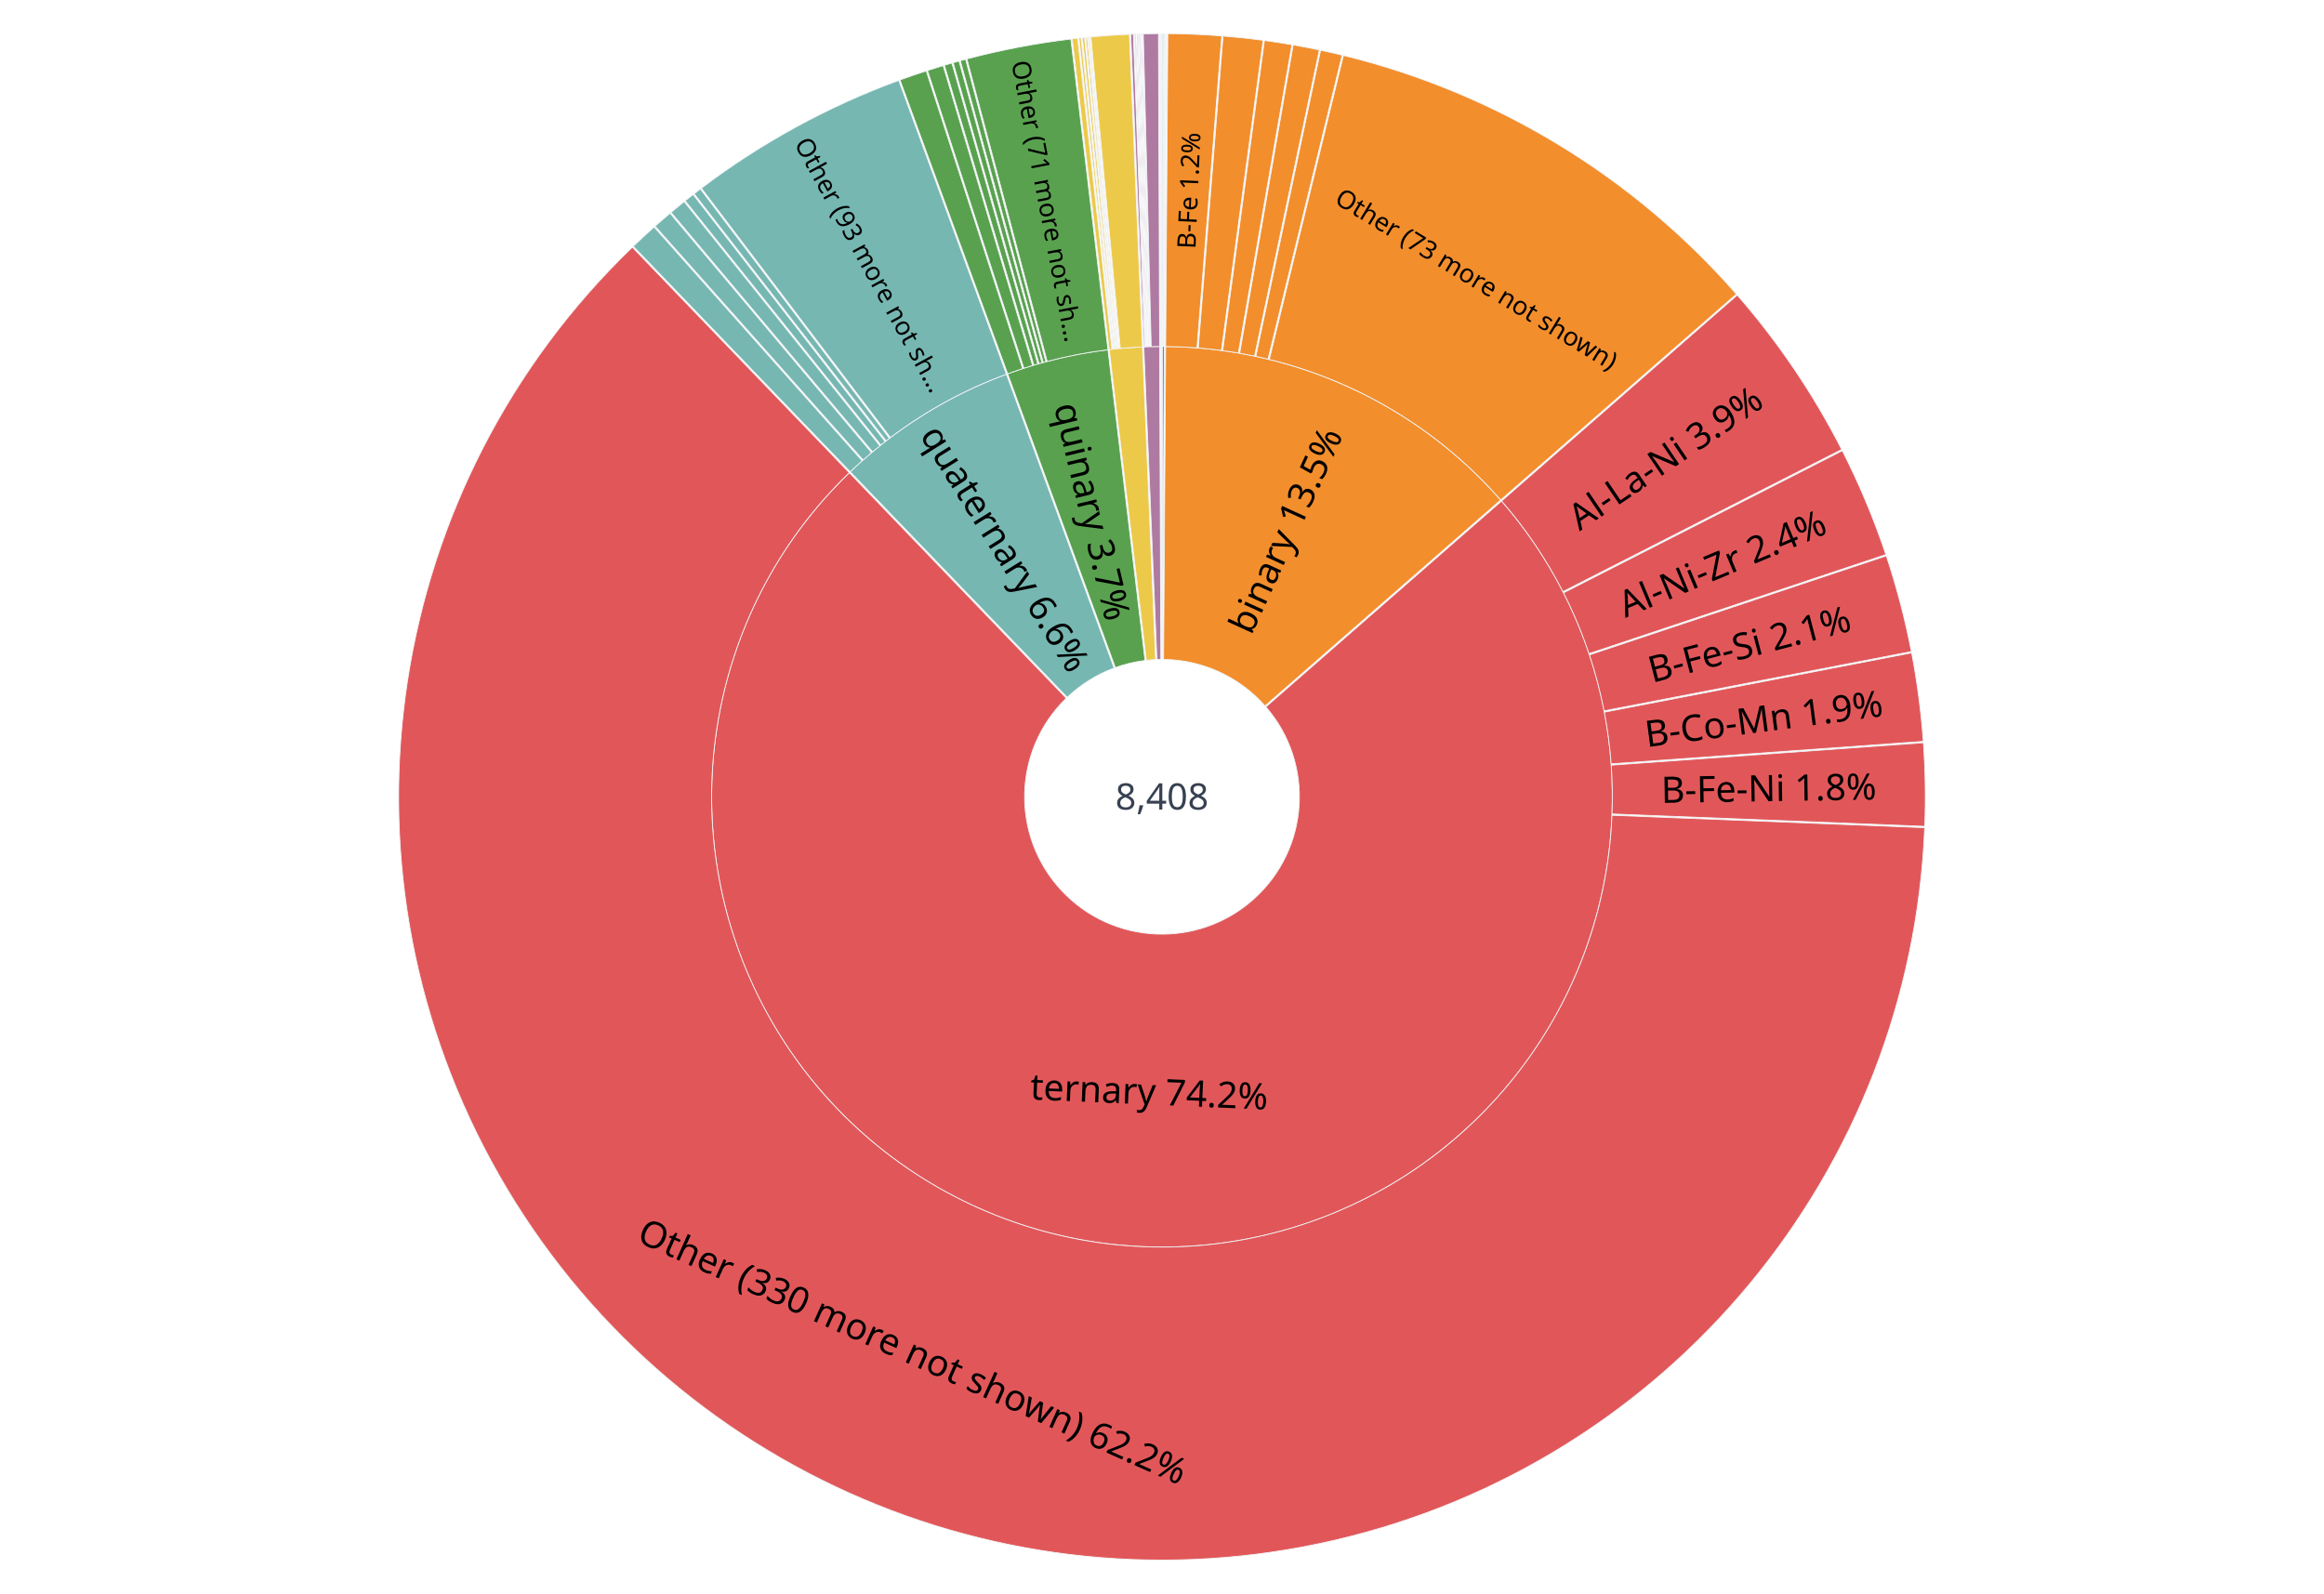
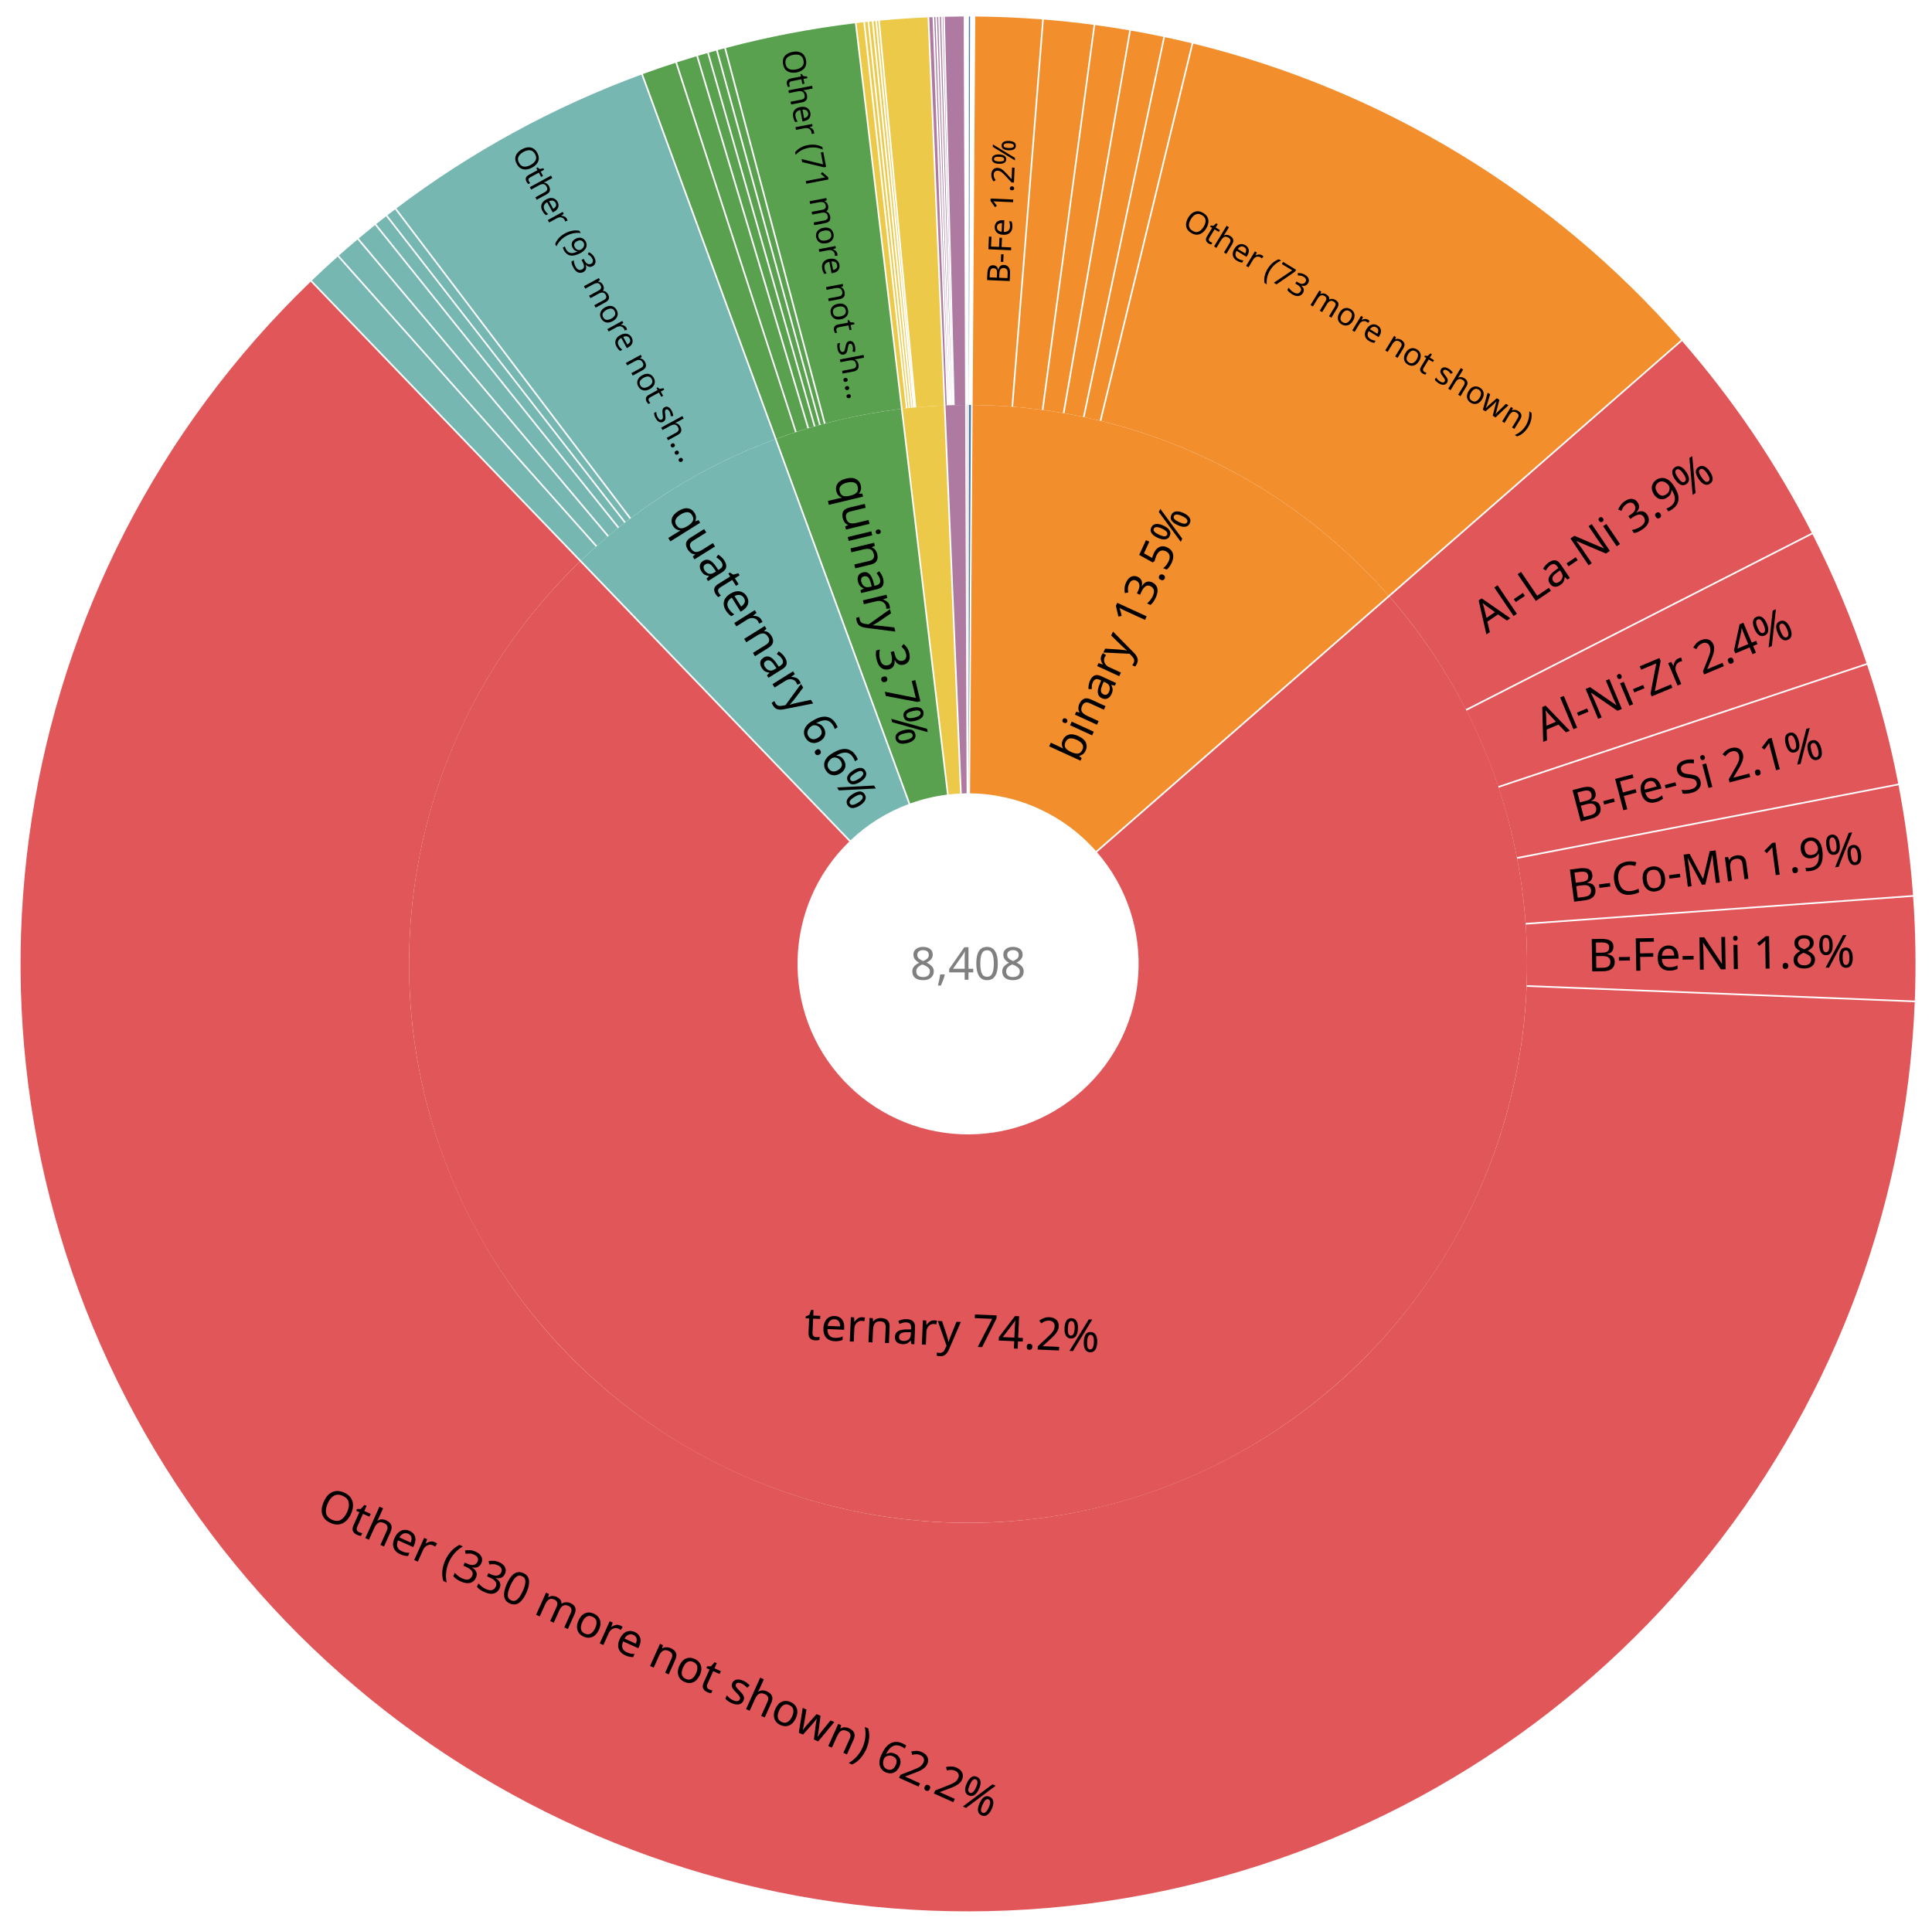
- <svg xmlns="http://www.w3.org/2000/svg" width="700.25" height="480.25" fill="#374151" font-family="system-ui, sans-serif" font-size="11" viewBox="-0.12 -0.12 700.25 480.25">
-   <g stroke="#f1f3f5" stroke-width=".25" class="arcs">
-     <path fill="#4e79a7" d="M350.2 104.3h.51l-.57 94.3Zm0-94.3h.29l-.28 94.3h-.01Zm.57 0-.31 94.3Zm.18 0-.39 94.3Zm.17 0-.46 94.3Zm.26 0-.57 94.3Z" />
-     <path fill="#f28e2c" d="M351.11 104.31a135.7 135.7 0 0 1 100.94 46.25l-71.01 62.05a41.4 41.4 0 0 0-30.56-14.01Z" />
-     <path fill="#f28e2c" d="M351.75 10.01a230 230 0 0 1 16.25.7l-7.46 94a136 136 0 0 0-9.43-.4Zm16.65.73a230 230 0 0 1 12.08 1.29l-12.58 93.46a136 136 0 0 0-6.96-.75Zm12.47 1.34a230 230 0 0 1 8.27 1.28l-16.13 92.9a136 136 0 0 0-4.71-.72Zm8.66 1.34a230 230 0 0 1 7.88 1.52l-19.52 92.26a136 136 0 0 0-4.48-.87Zm8.27 1.6a230 230 0 0 1 6.48 1.48l-22.33 91.61a136 136 0 0 0-3.67-.83Zm6.87 1.57a230 230 0 0 1 118.4 71.92l-71.02 62.05a135.7 135.7 0 0 0-69.71-42.35Z" />
-     <path fill="#e15759" d="M452.32 150.86a135.7 135.7 0 1 1-196.54-8.52l65.38 67.96a41.4 41.4 0 1 0 60.15 2.61Z" />
-     <path fill="#e15759" d="M523.33 88.81a230 230 0 0 1 31.48 46.53l-84.01 42.84a135.7 135.7 0 0 0-18.48-27.32Zm31.66 46.89a230 230 0 0 1 13.12 31.31l-89.45 29.85a136 136 0 0 0-7.68-18.32Zm13.25 31.69a230 230 0 0 1 7.56 28.85l-92.59 17.86a136 136 0 0 0-4.42-16.86Zm7.64 29.24a230 230 0 0 1 3.51 26.68l-94.05 6.76a136 136 0 0 0-2.06-15.57Zm3.54 27.08a230 230 0 0 1 .41 25.2l-94.23-3.74a136 136 0 0 0-.23-14.7Z" />
-     <path fill="#e15759" d="M579.81 249.31a230 230 0 1 1-389.4-174.93l65.37 67.96a135.7 135.7 0 1 0 229.81 103.23Z" />
-     <path fill="#76b7b2" d="M256.07 142.06a135.7 135.7 0 0 1 47.05-29.41l32.45 88.55a41.4 41.4 0 0 0-14.12 8.82Z" />
-     <path fill="#76b7b2" d="M190.7 74.1a230 230 0 0 1 6.27-5.8l62.68 70.45a136 136 0 0 0-3.58 3.31Zm6.57-6.07a230 230 0 0 1 4.5-3.89l60.71 72.15a136 136 0 0 0-2.53 2.2Zm4.81-4.15a230 230 0 0 1 3.94-3.24l58.97 73.59a136 136 0 0 0-2.2 1.81Zm4.25-3.49a230 230 0 0 1 2.39-1.88l57.86 74.46a136 136 0 0 0-1.28 1.01Zm2.7-2.13a230 230 0 0 1 1.87-1.43l56.96 75.15a136 136 0 0 0-.97.75Zm2.19-1.67a230 230 0 0 1 59.46-32.48l32.44 88.54a135.7 135.7 0 0 0-34.94 19.09Z" />
-     <path fill="#59a14f" d="M303.5 112.52a135.7 135.7 0 0 1 30.22-7.24l11.17 93.64a41.4 41.4 0 0 0-8.94 2.14Z" />
-     <path fill="#59a14f" d="M271.06 23.97a230 230 0 0 1 7.9-2.72l29.05 89.71a136 136 0 0 0-4.51 1.56Zm8.29-2.85a230 230 0 0 1 4.7-1.46l26.96 90.36a136 136 0 0 0-2.62.82Zm5.09-1.58a230 230 0 0 1 2.25-.65l25.88 90.68a136 136 0 0 0-1.17.34Zm2.64-.76a230 230 0 0 1 1.76-.5l25 90.93-.89.25Zm2.15-.61a230 230 0 0 1 1.6-.43l24.18 91.15-.79.21Zm1.99-.53a230 230 0 0 1 31.32-5.99l11.18 93.63a136 136 0 0 0-18.32 3.51Z" />
-     <path fill="#edc949" d="M334.11 105.23a136 136 0 0 1 10.01-.8l3.95 94.22a41 41 0 0 0-2.78.22Z" />
-     <path fill="#edc949" d="M322.94 11.6a230 230 0 0 1 1.65-.19l10.33 93.73-.81.09Zm2.05-.24.62-.06 9.92 93.77-.21.03Zm1.02-.1.63-.07 9.49 93.82-.2.02Zm1.03-.11.45-.05 9.15 93.86-.11.01Zm.85-.08.29-.03 8.86 93.88Zm.69-.07a230 230 0 0 1 11.6-.79l3.94 94.22a136 136 0 0 0-6.68.45Z" />
-     <path fill="#af7aa1" d="M344.52 104.41a136 136 0 0 1 4.77-.11l.36 94.3a41 41 0 0 0-1.18.03Z" />
-     <path fill="#af7aa1" d="m340.58 10.19.8-.03 3.45 94.24-.31.01Zm1.2-.04.29-.01 3.17 94.24h-.01Zm.69-.03.28-.01 2.89 94.26Zm.69-.02.28-.01 2.61 94.27h-.01Zm.68-.02h.12l2.44 94.27Zm.52-.01a230 230 0 0 1 4.58-.07l.35 94.3a136 136 0 0 0-2.54.04Z" />
-     <path fill="#ff9da7" d="M349.69 104.3h.11l.12 94.3Zm-.46-94.3.31 94.3Zm.25 0 .22 94.3Zm.26 0 .11 94.3Zm.17 0 .04 94.3Z" />
+ <svg xmlns="http://www.w3.org/2000/svg" viewBox="115 6 469 468" fill="rgb(128, 128, 128)" font-family="system-ui, sans-serif" font-size="11" width="469" height="468">
+   <defs />
+   <g transform="translate(350, 240)">
+     <g class="arcs">
+       <path d="M0.2,-135.7A135.7,135.7,0,0,1,0.71,-135.7L0.14,-41.4Z" fill="rgb(78, 121, 167)" stroke="rgba(0, 0, 0, 0)" stroke-width="0.25" />
+       <path d="M0.2,-230A230,230,0,0,1,0.49,-230L0.21,-135.7A135.7,135.7,0,0,0,0.2,-135.7Z" fill="rgb(78, 121, 167)" stroke="rgba(0, 0, 0, 0)" stroke-width="0.25" />
+       <path d="M0.77,-230L0.46,-135.7Z" fill="rgb(78, 121, 167)" stroke="rgba(0, 0, 0, 0)" stroke-width="0.25" />
+       <path d="M0.95,-230L0.56,-135.7Z" fill="rgb(78, 121, 167)" stroke="rgba(0, 0, 0, 0)" stroke-width="0.25" />
+       <path d="M1.12,-230L0.66,-135.7Z" fill="rgb(78, 121, 167)" stroke="rgba(0, 0, 0, 0)" stroke-width="0.25" />
+       <path d="M1.38,-230L0.81,-135.7Z" fill="rgb(78, 121, 167)" stroke="rgba(0, 0, 0, 0)" stroke-width="0.25" />
+       <path d="M1.11,-135.69A135.7,135.7,0,0,1,102.05,-89.44L31.04,-27.39A41.4,41.4,0,0,0,0.48,-41.4Z" fill="rgb(242, 142, 44)" stroke="rgba(0, 0, 0, 0)" stroke-width="0.25" />
+       <path d="M1.75,-229.99A230,230,0,0,1,18,-229.29L10.54,-135.29A135.7,135.7,0,0,0,1.11,-135.69Z" fill="rgb(242, 142, 44)" stroke="rgba(0, 0, 0, 0)" stroke-width="0.25" />
+       <path d="M18.4,-229.26A230,230,0,0,1,30.48,-227.97L17.9,-134.51A135.7,135.7,0,0,0,10.94,-135.26Z" fill="rgb(242, 142, 44)" stroke="rgba(0, 0, 0, 0)" stroke-width="0.25" />
+       <path d="M30.87,-227.92A230,230,0,0,1,39.14,-226.64L23.01,-133.74A135.7,135.7,0,0,0,18.3,-134.46Z" fill="rgb(242, 142, 44)" stroke="rgba(0, 0, 0, 0)" stroke-width="0.25" />
+       <path d="M39.53,-226.58A230,230,0,0,1,47.41,-225.06L27.89,-132.8A135.7,135.7,0,0,0,23.41,-133.67Z" fill="rgb(242, 142, 44)" stroke="rgba(0, 0, 0, 0)" stroke-width="0.25" />
+       <path d="M47.8,-224.98A230,230,0,0,1,54.28,-223.5L31.95,-131.89A135.7,135.7,0,0,0,28.28,-132.72Z" fill="rgb(242, 142, 44)" stroke="rgba(0, 0, 0, 0)" stroke-width="0.25" />
+       <path d="M54.67,-223.41A230,230,0,0,1,173.07,-151.49L102.05,-89.44A135.7,135.7,0,0,0,32.34,-131.79Z" fill="rgb(242, 142, 44)" stroke="rgba(0, 0, 0, 0)" stroke-width="0.25" />
+       <path d="M102.32,-89.14A135.7,135.7,0,1,1,-94.22,-97.66L-28.84,-29.7A41.4,41.4,0,1,0,31.31,-27.09Z" fill="rgb(225, 87, 89)" stroke="rgba(0, 0, 0, 0)" stroke-width="0.25" />
+       <path d="M173.33,-151.19A230,230,0,0,1,204.81,-104.66L120.8,-61.82A135.7,135.7,0,0,0,102.32,-89.14Z" fill="rgb(225, 87, 89)" stroke="rgba(0, 0, 0, 0)" stroke-width="0.25" />
+       <path d="M204.99,-104.3A230,230,0,0,1,218.11,-72.99L128.66,-43.14A135.7,135.7,0,0,0,120.98,-61.46Z" fill="rgb(225, 87, 89)" stroke="rgba(0, 0, 0, 0)" stroke-width="0.25" />
+       <path d="M218.24,-72.61A230,230,0,0,1,225.8,-43.76L133.21,-25.9A135.7,135.7,0,0,0,128.79,-42.76Z" fill="rgb(225, 87, 89)" stroke="rgba(0, 0, 0, 0)" stroke-width="0.25" />
+       <path d="M225.88,-43.37A230,230,0,0,1,229.39,-16.69L135.34,-9.93A135.7,135.7,0,0,0,133.28,-25.5Z" fill="rgb(225, 87, 89)" stroke="rgba(0, 0, 0, 0)" stroke-width="0.25" />
+       <path d="M229.42,-16.29A230,230,0,0,1,229.83,8.91L135.6,5.17A135.7,135.7,0,0,0,135.37,-9.53Z" fill="rgb(225, 87, 89)" stroke="rgba(0, 0, 0, 0)" stroke-width="0.25" />
+       <path d="M229.81,9.31A230,230,0,1,1,-159.59,-165.62L-94.22,-97.66A135.7,135.7,0,1,0,135.59,5.57Z" fill="rgb(225, 87, 89)" stroke="rgba(0, 0, 0, 0)" stroke-width="0.25" />
+       <path d="M-93.93,-97.94A135.7,135.7,0,0,1,-46.88,-127.35L-14.43,-38.8A41.4,41.4,0,0,0,-28.55,-29.98Z" fill="rgb(118, 183, 178)" stroke="rgba(0, 0, 0, 0)" stroke-width="0.25" />
+       <path d="M-159.3,-165.9A230,230,0,0,1,-153.03,-171.7L-90.35,-101.25A135.7,135.7,0,0,0,-93.93,-97.94Z" fill="rgb(118, 183, 178)" stroke="rgba(0, 0, 0, 0)" stroke-width="0.25" />
+       <path d="M-152.73,-171.97A230,230,0,0,1,-148.23,-175.86L-87.52,-103.71A135.7,135.7,0,0,0,-90.05,-101.51Z" fill="rgb(118, 183, 178)" stroke="rgba(0, 0, 0, 0)" stroke-width="0.25" />
+       <path d="M-147.92,-176.12A230,230,0,0,1,-143.98,-179.36L-85.01,-105.77A135.7,135.7,0,0,0,-87.21,-103.96Z" fill="rgb(118, 183, 178)" stroke="rgba(0, 0, 0, 0)" stroke-width="0.25" />
+       <path d="M-143.67,-179.61A230,230,0,0,1,-141.28,-181.49L-83.42,-107.03A135.7,135.7,0,0,0,-84.7,-106.02Z" fill="rgb(118, 183, 178)" stroke="rgba(0, 0, 0, 0)" stroke-width="0.25" />
+       <path d="M-140.97,-181.74A230,230,0,0,1,-139.1,-183.17L-82.14,-108.02A135.7,135.7,0,0,0,-83.11,-107.27Z" fill="rgb(118, 183, 178)" stroke="rgba(0, 0, 0, 0)" stroke-width="0.25" />
+       <path d="M-138.78,-183.41A230,230,0,0,1,-79.32,-215.89L-46.88,-127.35A135.7,135.7,0,0,0,-81.82,-108.26Z" fill="rgb(118, 183, 178)" stroke="rgba(0, 0, 0, 0)" stroke-width="0.25" />
+       <path d="M-46.5,-127.48A135.7,135.7,0,0,1,-16.28,-134.72L-5.11,-41.08A41.4,41.4,0,0,0,-14.05,-38.94Z" fill="rgb(89, 161, 79)" stroke="rgba(0, 0, 0, 0)" stroke-width="0.25" />
+       <path d="M-78.94,-216.03A230,230,0,0,1,-71.04,-218.75L-41.99,-129.04A135.7,135.7,0,0,0,-46.5,-127.48Z" fill="rgb(89, 161, 79)" stroke="rgba(0, 0, 0, 0)" stroke-width="0.25" />
+       <path d="M-70.65,-218.88A230,230,0,0,1,-65.95,-220.34L-38.99,-129.98A135.7,135.7,0,0,0,-41.61,-129.16Z" fill="rgb(89, 161, 79)" stroke="rgba(0, 0, 0, 0)" stroke-width="0.25" />
+       <path d="M-65.56,-220.46A230,230,0,0,1,-63.31,-221.11L-37.43,-130.43A135.7,135.7,0,0,0,-38.6,-130.09Z" fill="rgb(89, 161, 79)" stroke="rgba(0, 0, 0, 0)" stroke-width="0.25" />
+       <path d="M-62.92,-221.22A230,230,0,0,1,-61.16,-221.72L-36.16,-130.79A135.7,135.7,0,0,0,-37.05,-130.54Z" fill="rgb(89, 161, 79)" stroke="rgba(0, 0, 0, 0)" stroke-width="0.25" />
+       <path d="M-60.77,-221.83A230,230,0,0,1,-59.17,-222.26L-34.99,-131.11A135.7,135.7,0,0,0,-35.78,-130.9Z" fill="rgb(89, 161, 79)" stroke="rgba(0, 0, 0, 0)" stroke-width="0.25" />
+       <path d="M-58.78,-222.36A230,230,0,0,1,-27.46,-228.35L-16.28,-134.72A135.7,135.7,0,0,0,-34.6,-131.21Z" fill="rgb(89, 161, 79)" stroke="rgba(0, 0, 0, 0)" stroke-width="0.25" />
+       <path d="M-15.89,-134.77A135.7,135.7,0,0,1,-5.88,-135.57L-1.93,-41.35A41.4,41.4,0,0,0,-4.71,-41.13Z" fill="rgb(237, 201, 73)" stroke="rgba(0, 0, 0, 0)" stroke-width="0.25" />
+       <path d="M-27.06,-228.4A230,230,0,0,1,-25.41,-228.59L-15.08,-134.86A135.7,135.7,0,0,0,-15.89,-134.77Z" fill="rgb(237, 201, 73)" stroke="rgba(0, 0, 0, 0)" stroke-width="0.25" />
+       <path d="M-25.01,-228.64A230,230,0,0,1,-24.39,-228.7L-14.47,-134.93A135.7,135.7,0,0,0,-14.68,-134.9Z" fill="rgb(237, 201, 73)" stroke="rgba(0, 0, 0, 0)" stroke-width="0.25" />
+       <path d="M-23.99,-228.74A230,230,0,0,1,-23.36,-228.81L-13.87,-134.99A135.7,135.7,0,0,0,-14.07,-134.97Z" fill="rgb(237, 201, 73)" stroke="rgba(0, 0, 0, 0)" stroke-width="0.25" />
+       <path d="M-22.96,-228.85A230,230,0,0,1,-22.51,-228.9L-13.36,-135.04A135.7,135.7,0,0,0,-13.47,-135.03Z" fill="rgb(237, 201, 73)" stroke="rgba(0, 0, 0, 0)" stroke-width="0.25" />
+       <path d="M-22.11,-228.93A230,230,0,0,1,-21.82,-228.96L-12.96,-135.08A135.7,135.7,0,0,0,-12.96,-135.08Z" fill="rgb(237, 201, 73)" stroke="rgba(0, 0, 0, 0)" stroke-width="0.25" />
+       <path d="M-21.42,-229A230,230,0,0,1,-9.82,-229.79L-5.88,-135.57A135.7,135.7,0,0,0,-12.56,-135.12Z" fill="rgb(237, 201, 73)" stroke="rgba(0, 0, 0, 0)" stroke-width="0.25" />
+       <path d="M-5.48,-135.59A135.7,135.7,0,0,1,-0.71,-135.7L-0.35,-41.4A41.4,41.4,0,0,0,-1.53,-41.37Z" fill="rgb(175, 122, 161)" stroke="rgba(0, 0, 0, 0)" stroke-width="0.25" />
+       <path d="M-9.42,-229.81A230,230,0,0,1,-8.62,-229.84L-5.17,-135.6A135.7,135.7,0,0,0,-5.48,-135.59Z" fill="rgb(175, 122, 161)" stroke="rgba(0, 0, 0, 0)" stroke-width="0.25" />
+       <path d="M-8.22,-229.85A230,230,0,0,1,-7.93,-229.86L-4.76,-135.62A135.7,135.7,0,0,0,-4.77,-135.62Z" fill="rgb(175, 122, 161)" stroke="rgba(0, 0, 0, 0)" stroke-width="0.25" />
+       <path d="M-7.53,-229.88A230,230,0,0,1,-7.25,-229.89L-4.36,-135.63A135.7,135.7,0,0,0,-4.36,-135.63Z" fill="rgb(175, 122, 161)" stroke="rgba(0, 0, 0, 0)" stroke-width="0.25" />
+       <path d="M-6.84,-229.9A230,230,0,0,1,-6.56,-229.91L-3.95,-135.64A135.7,135.7,0,0,0,-3.96,-135.64Z" fill="rgb(175, 122, 161)" stroke="rgba(0, 0, 0, 0)" stroke-width="0.25" />
+       <path d="M-6.16,-229.92A230,230,0,0,1,-6.04,-229.92L-3.6,-135.65Z" fill="rgb(175, 122, 161)" stroke="rgba(0, 0, 0, 0)" stroke-width="0.25" />
+       <path d="M-5.64,-229.93A230,230,0,0,1,-1.06,-230L-0.71,-135.7A135.7,135.7,0,0,0,-3.25,-135.66Z" fill="rgb(175, 122, 161)" stroke="rgba(0, 0, 0, 0)" stroke-width="0.25" />
+       <path d="M-0.31,-135.7A135.7,135.7,0,0,1,-0.2,-135.7L-0.08,-41.4Z" fill="rgb(255, 157, 167)" stroke="rgba(0, 0, 0, 0)" stroke-width="0.25" />
+       <path d="M-0.77,-230L-0.46,-135.7Z" fill="rgb(255, 157, 167)" stroke="rgba(0, 0, 0, 0)" stroke-width="0.25" />
+       <path d="M-0.52,-230L-0.3,-135.7Z" fill="rgb(255, 157, 167)" stroke="rgba(0, 0, 0, 0)" stroke-width="0.25" />
+       <path d="M-0.26,-230L-0.15,-135.7Z" fill="rgb(255, 157, 167)" stroke="rgba(0, 0, 0, 0)" stroke-width="0.25" />
+       <path d="M-0.09,-230L-0.05,-135.7Z" fill="rgb(255, 157, 167)" stroke="rgba(0, 0, 0, 0)" stroke-width="0.25" />
+     </g>
+     <g class="arc-labels">
+       <text class="arc-label" transform="rotate(-65.38) translate(88.55, 0) rotate(0)" fill="rgb(0, 0, 0)" text-anchor="middle" dominant-baseline="central">binary 13.5%</text>
+       <text class="arc-label" transform="rotate(-87.54) translate(182.85, 0) rotate(0)" fill="rgb(0, 0, 0)" font-size="7.7" text-anchor="middle" dominant-baseline="central">B-Fe 1.2%</text>
+       <text class="arc-label" transform="rotate(31.28) translate(0, -182.85) rotate(0)" fill="rgb(0, 0, 0)" font-size="7.7" text-anchor="middle" dominant-baseline="central">Other (73 more not shown)</text>
+       <text class="arc-label" transform="rotate(182.48) translate(0, -88.55) rotate(180)" fill="rgb(0, 0, 0)" text-anchor="middle" dominant-baseline="central">ternary 74.2%</text>
+       <text class="arc-label" transform="rotate(-34.08) translate(182.85, 0) rotate(0)" fill="rgb(0, 0, 0)" text-anchor="middle" dominant-baseline="central">Al-La-Ni 3.9%</text>
+       <text class="arc-label" transform="rotate(-22.74) translate(182.85, 0) rotate(0)" fill="rgb(0, 0, 0)" text-anchor="middle" dominant-baseline="central">Al-Ni-Zr 2.4%</text>
+       <text class="arc-label" transform="rotate(-14.69) translate(182.85, 0) rotate(0)" fill="rgb(0, 0, 0)" text-anchor="middle" dominant-baseline="central">B-Fe-Si 2.1%</text>
+       <text class="arc-label" transform="rotate(-7.51) translate(182.85, 0) rotate(0)" fill="rgb(0, 0, 0)" text-anchor="middle" dominant-baseline="central">B-Co-Mn 1.9%</text>
+       <text class="arc-label" transform="rotate(-0.92) translate(182.85, 0) rotate(0)" fill="rgb(0, 0, 0)" text-anchor="middle" dominant-baseline="central">B-Fe-Ni 1.8%</text>
+       <text class="arc-label" transform="rotate(204.19) translate(0, -182.85) rotate(180)" fill="rgb(0, 0, 0)" text-anchor="middle" dominant-baseline="central">Other (330 more not shown) 62.2%</text>
+       <text class="arc-label" transform="rotate(237.99) translate(88.55, 0) rotate(180)" fill="rgb(0, 0, 0)" text-anchor="middle" dominant-baseline="central">quaternary 6.6%</text>
+       <text class="arc-label" transform="rotate(241.36) translate(182.85, 0) rotate(180)" fill="rgb(0, 0, 0)" font-size="7.7" text-anchor="middle" dominant-baseline="central">Other (93 more not sh…</text>
+       <text class="arc-label" transform="rotate(256.53) translate(88.55, 0) rotate(180)" fill="rgb(0, 0, 0)" text-anchor="middle" dominant-baseline="central">quinary 3.7%</text>
+       <text class="arc-label" transform="rotate(259.17) translate(182.85, 0) rotate(180)" fill="rgb(0, 0, 0)" font-size="7.7" text-anchor="middle" dominant-baseline="central">Other (71 more not sh…</text>
+     </g>
+     <text class="center-label" font-weight="700" text-anchor="middle">
+       <tspan x="0" class="center-value" dy="0.35em" font-weight="400" opacity="0.8">8,408</tspan>
+     </text>
  </g>
-   <g fill="#000" class="arc-labels" dominant-baseline="central" text-anchor="middle">
-     <text class="arc-label" transform="rotate(-65.38 317.716 -221.687)">binary 13.5%</text>
-     <text class="arc-label" font-size="7.7" transform="rotate(-87.54 208.841 -158.117)">B-Fe 1.2%</text>
-     <text class="arc-label" font-size="7.7" transform="rotate(31.28 72.931 836.52)">Other (73 more not shown)</text>
-     <text class="arc-label" transform="rotate(2.48 -7414.35 8160.56)">ternary 74.2%</text>
-     <text class="arc-label" transform="rotate(-34.08 475.1 -749.266)">Al-La-Ni 3.9%</text>
-     <text class="arc-label" transform="rotate(-22.74 680.321 -1204.9)">Al-Ni-Zr 2.4%</text>
-     <text class="arc-label" transform="rotate(-14.69 1014.52 -1946.891)">B-Fe-Si 2.1%</text>
-     <text class="arc-label" transform="rotate(-7.51 1911.976 -3939.432)">B-Co-Mn 1.9%</text>
-     <text class="arc-label" transform="rotate(-.92 15029.979 -33064.13)">B-Fe-Ni 1.8%</text>
-     <text class="arc-label" transform="rotate(24.19 -811.63 845.225)">Other (330 more not shown) 62.2%</text>
-     <text class="arc-label" transform="rotate(57.99 2.745 355.883)">quaternary 6.6%</text>
-     <text class="arc-label" font-size="7.7" transform="rotate(61.36 64.161 260.868)">Other (93 more not sh…</text>
-     <text class="arc-label" transform="rotate(76.53 67.138 285.735)">quinary 3.7%</text>
-     <text class="arc-label" font-size="7.7" transform="rotate(79.17 121.293 221.079)">Other (71 more not sh…</text>
-   </g>
-   <text class="center-label" font-weight="700" text-anchor="middle" transform="translate(350 240)">
-     <tspan x="0" class="center-value" dy=".35em" font-weight="400" opacity=".8">8,408</tspan>
-   </text>
</svg>
